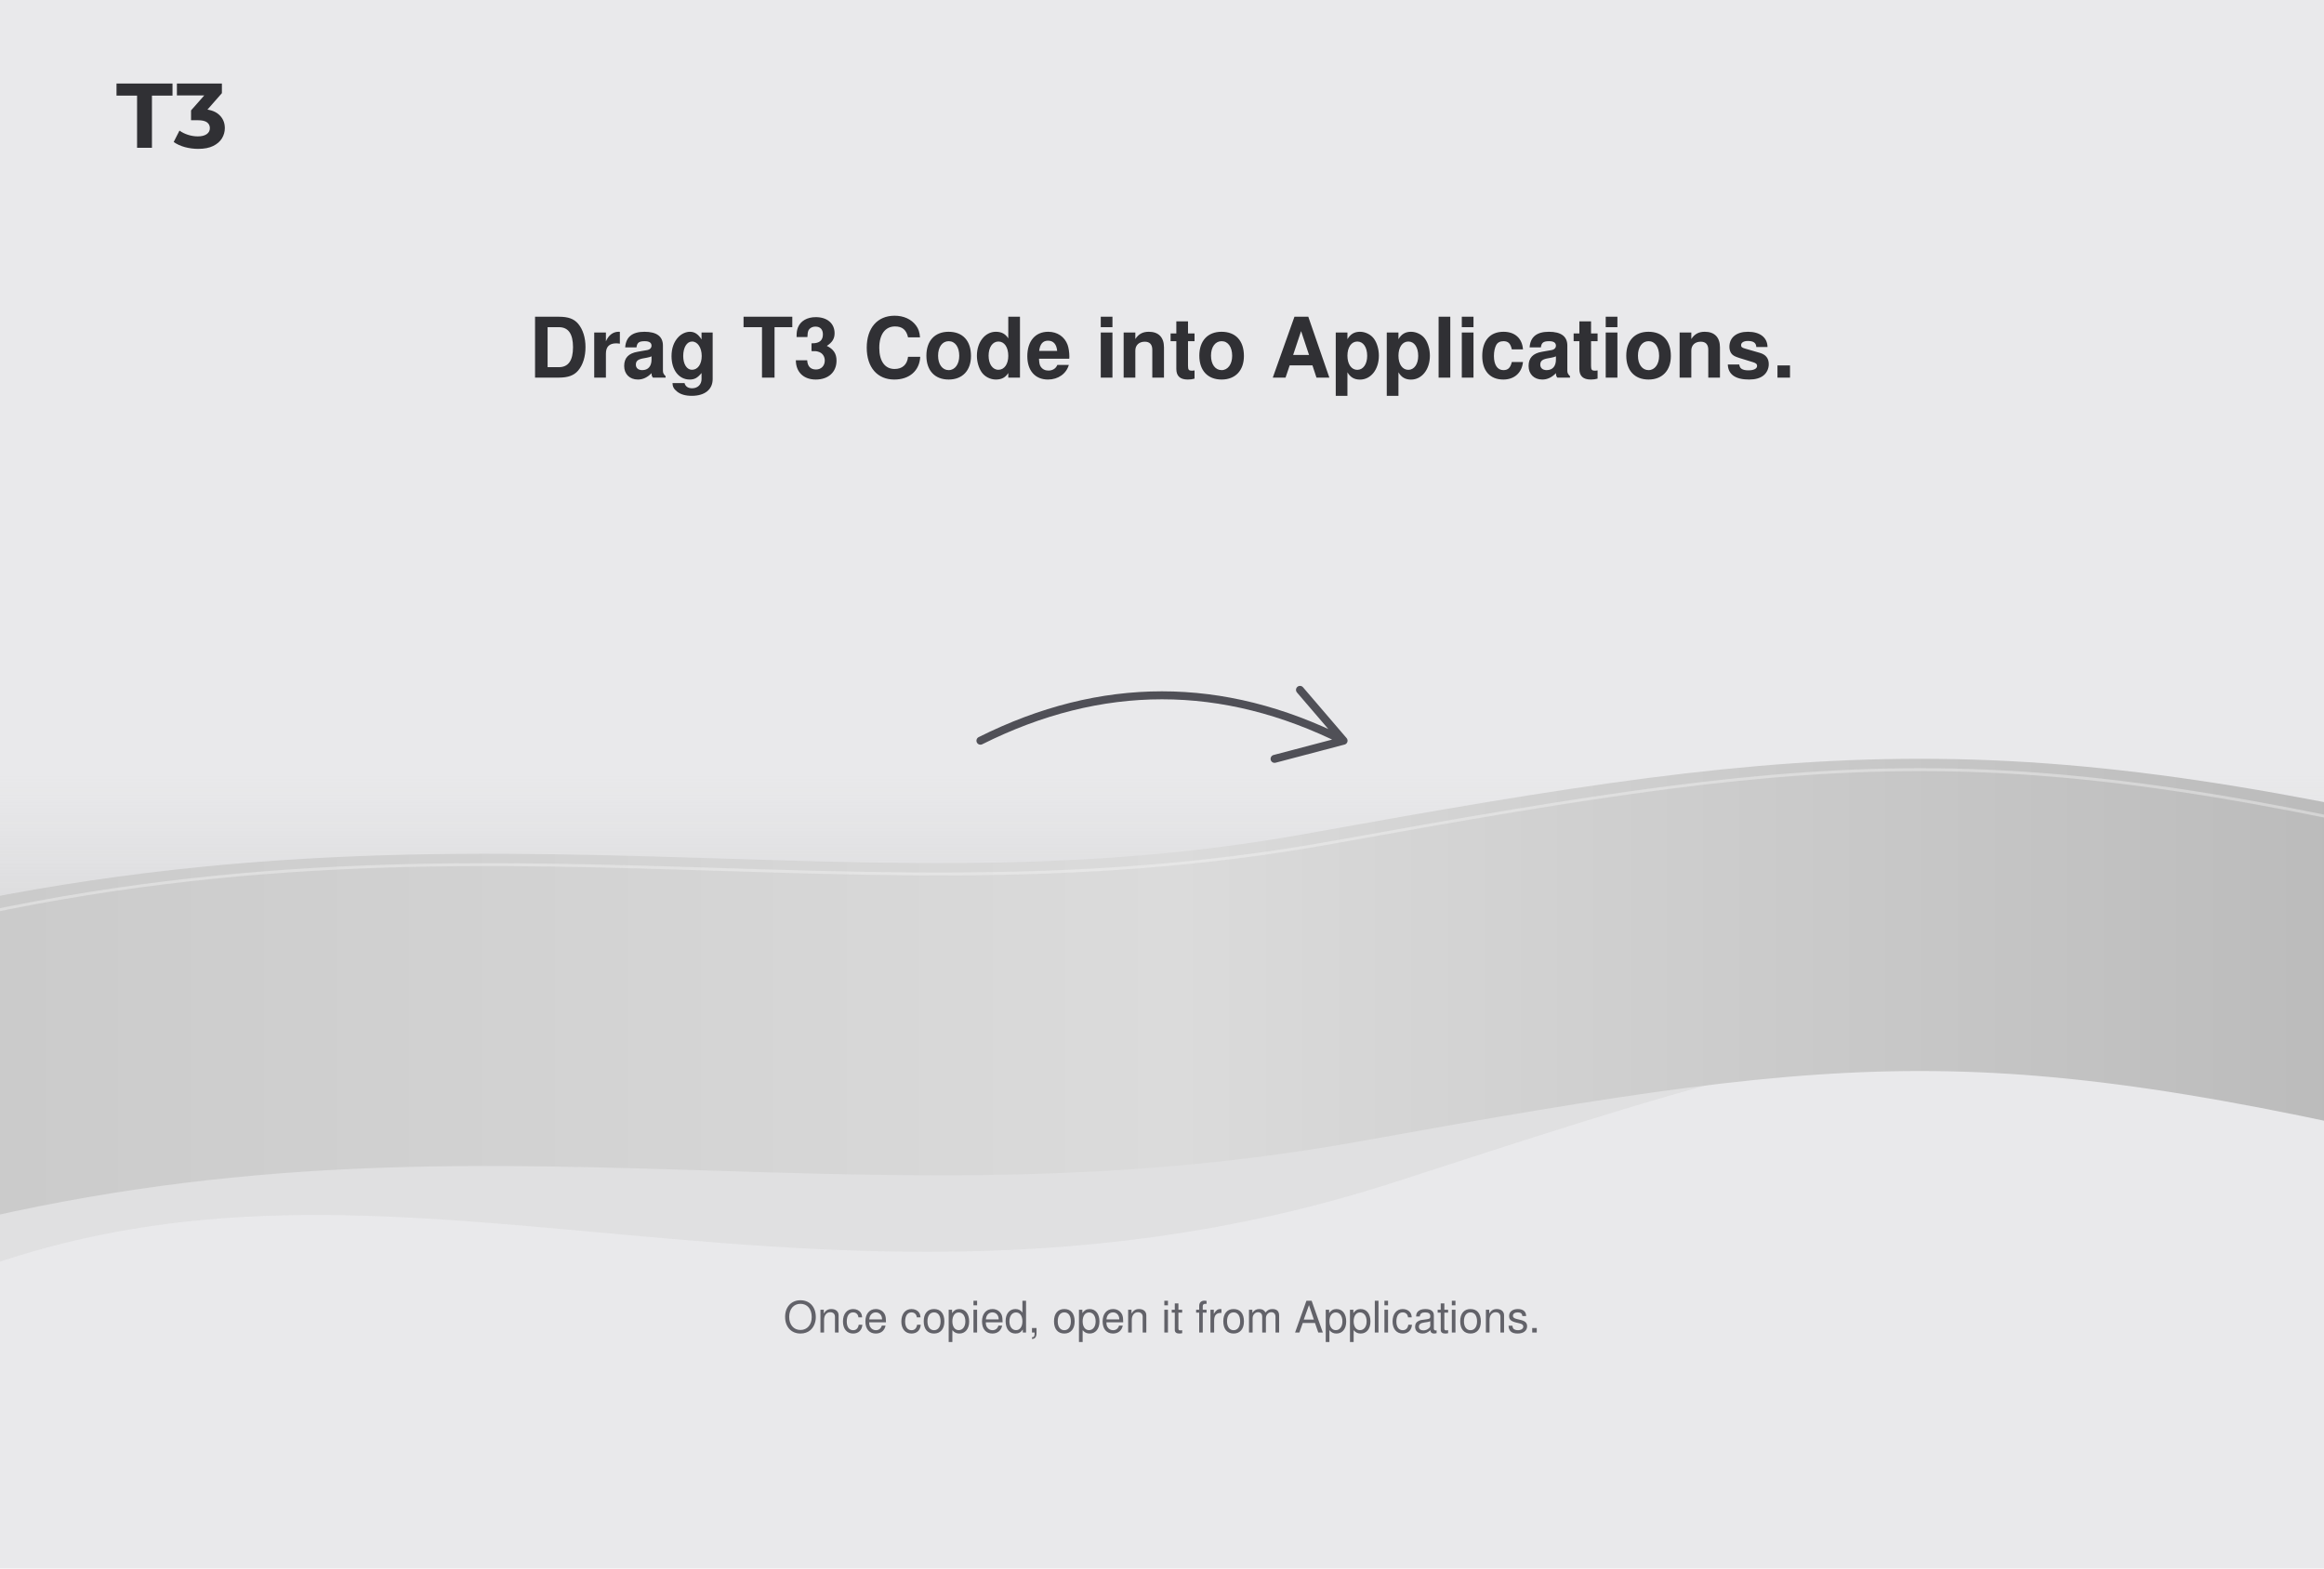
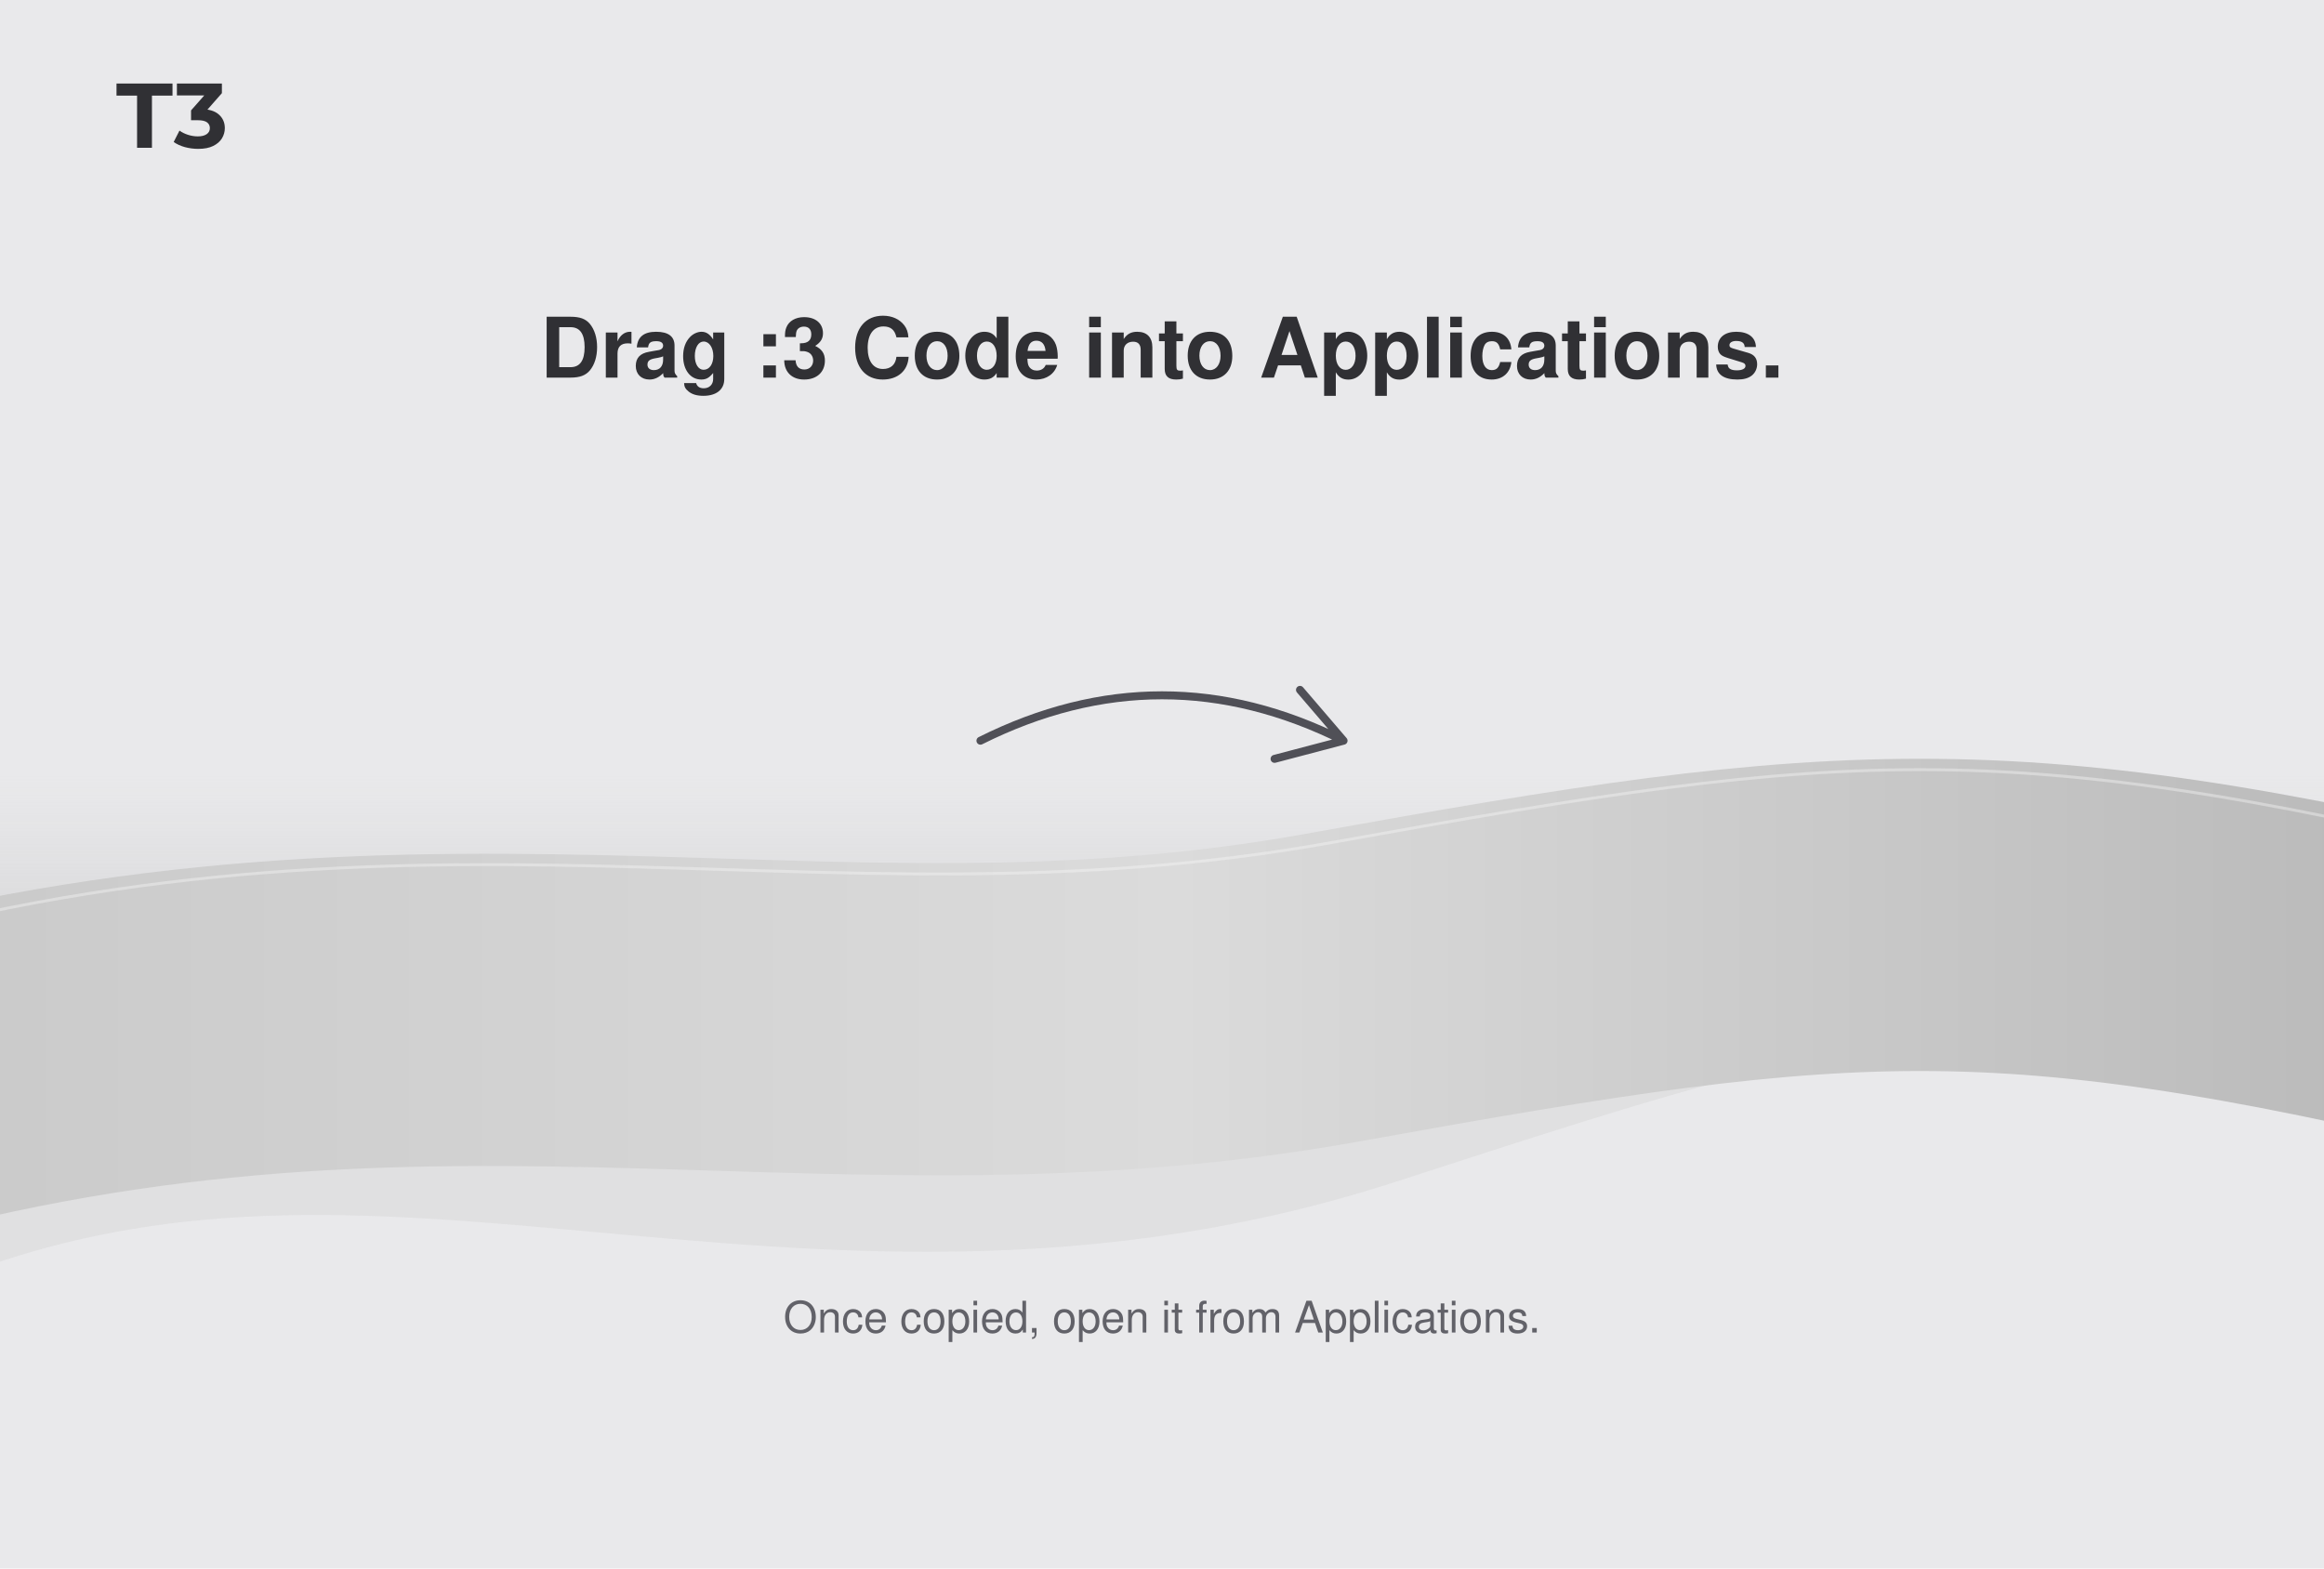
<svg xmlns="http://www.w3.org/2000/svg" width="1280" height="864" viewBox="0 0 640 432">
  <defs>
    <linearGradient id="veil" x1="0" y1="0" x2="0" y2="1">
      <stop stop-color="#B7B7B7" stop-opacity="0" />
      <stop offset=".55" stop-color="#A5A5A5" stop-opacity=".24" />
      <stop offset="1" stop-color="#D1D1D1" stop-opacity=".4" />
    </linearGradient>
    <linearGradient id="silk" x1="0" y1="0" x2="1" y2="0">
      <stop stop-color="#C8C8C8" />
      <stop offset=".5" stop-color="#DBDBDB" />
      <stop offset="1" stop-color="#B5B5B5" />
    </linearGradient>
  </defs>
  <rect width="640" height="432" fill="#E9E9EB" />
  <path d="M-60 293C95 220 214 304 362 256S559 191 707 257" stroke="url(#veil)" stroke-width="146" fill="none" opacity="1" stroke-linecap="round" stroke-linejoin="round" />
  <path d="M-60 306C113 252 223 298 367 272S553 242 707 280" stroke="url(#silk)" stroke-width="86" fill="none" opacity="1" stroke-linecap="round" stroke-linejoin="round" />
  <path d="M-60 266C113 212 223 258 367 232S553 202 707 240" stroke="#F5F5F5" stroke-width="0.8" fill="none" opacity="0.42" stroke-linecap="round" stroke-linejoin="round" />
  <svg x="32" y="23" width="30" height="18" viewBox="15.531 37 94.394 56.96" fill="#303034">
    <path d="M33.451 93V47.56H15.531V37H64.331V47.56H46.411V93H33.451ZM86.725 93.96C82.832 93.96 78.965 93.453 75.125 92.44C71.285 91.373 68.032 89.88 65.365 87.96L70.405 78.04C72.539 79.587 75.019 80.813 77.845 81.72C80.672 82.627 83.525 83.08 86.405 83.08C89.659 83.08 92.219 82.44 94.085 81.16C95.952 79.88 96.885 78.12 96.885 75.88C96.885 73.747 96.059 72.067 94.405 70.84C92.752 69.613 90.085 69 86.405 69H80.485V60.44L96.085 42.76L97.525 47.4H68.165V37H107.365V45.4L91.845 63.08L85.285 59.32H89.045C95.925 59.32 101.125 60.867 104.645 63.96C108.165 67.053 109.925 71.027 109.925 75.88C109.925 79.027 109.099 81.987 107.445 84.76C105.792 87.48 103.259 89.693 99.845 91.4C96.432 93.107 92.059 93.96 86.725 93.96Z" />
  </svg>
-   <text x="320" y="104" fill="#303034" font-family="Helvetica" font-size="23" font-weight="700" text-anchor="middle">Drag T3 Code into Applications.</text>
+   <text x="320" y="104" fill="#303034" font-family="Helvetica" font-size="23" font-weight="700" text-anchor="middle">Drag :3 Code into Applications.</text>
  <path d="M270 204Q320 179 370 204M358 190L370 204L351 209" stroke="#505057" stroke-width="2.2" fill="none" opacity="1" stroke-linecap="round" stroke-linejoin="round" />
  <text x="320" y="367" fill="#626269" font-family="Helvetica" font-size="12" font-weight="400" text-anchor="middle">Once copied, open it from Applications.</text>
</svg>
